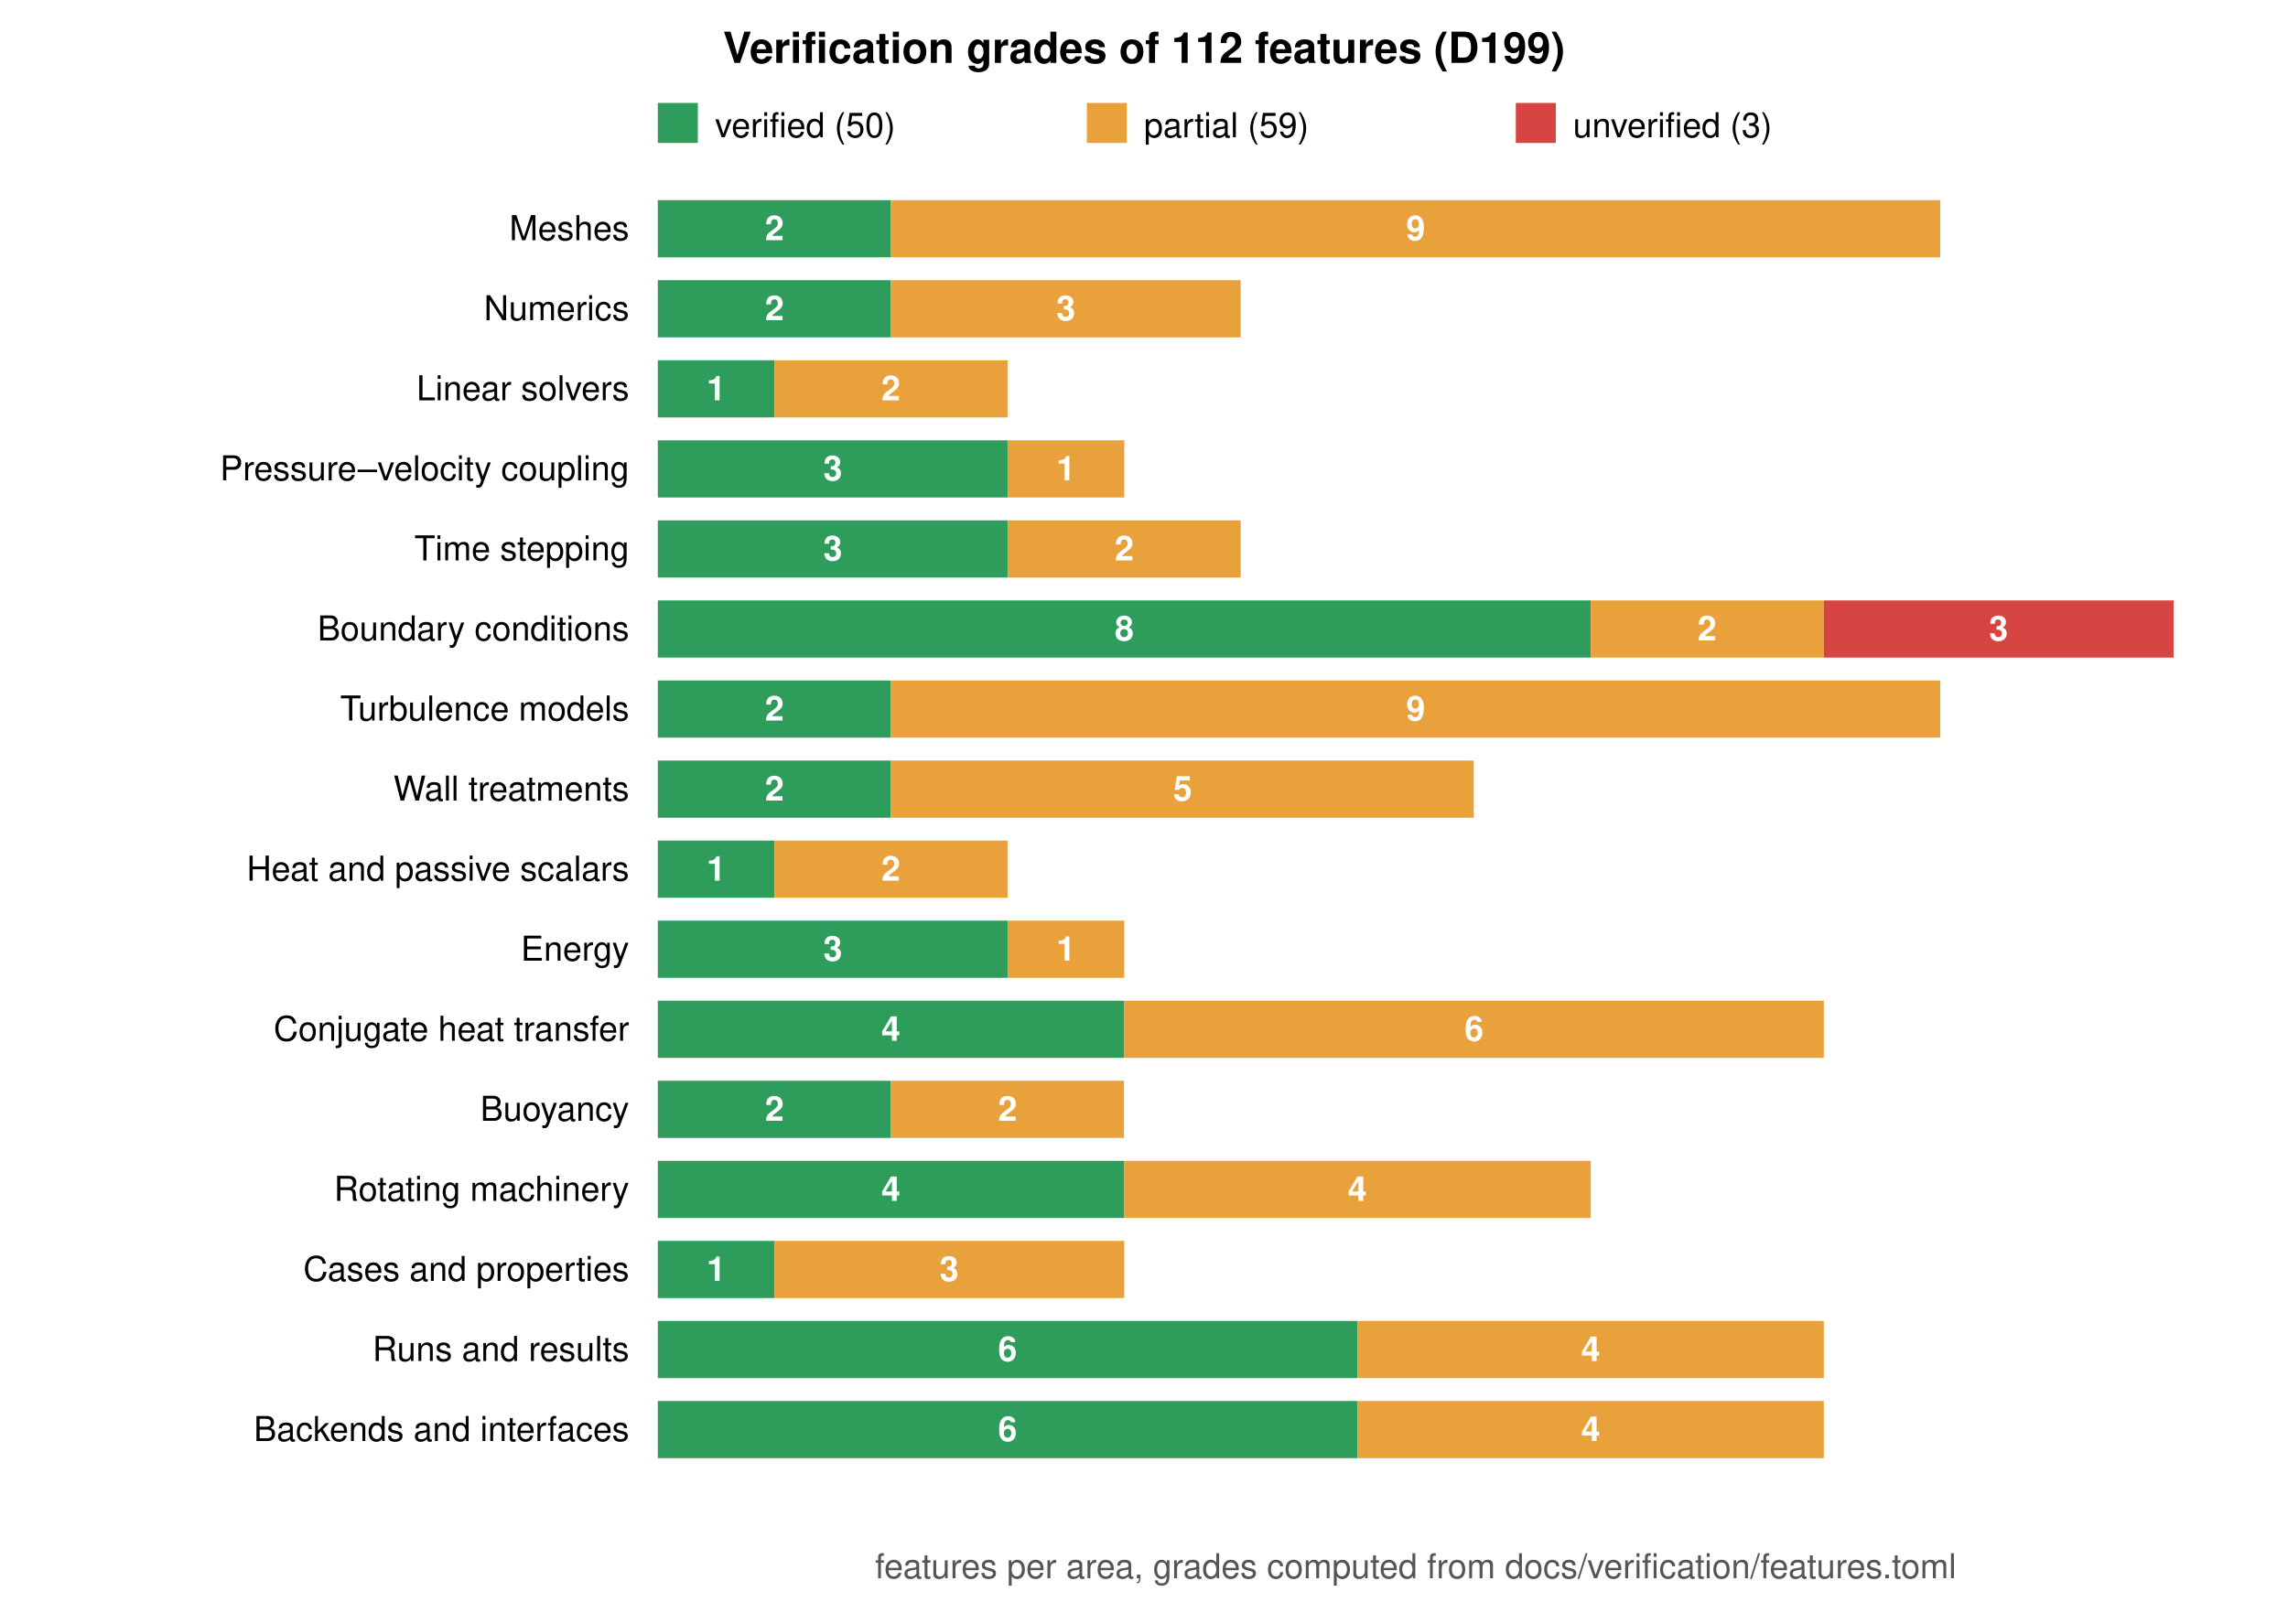
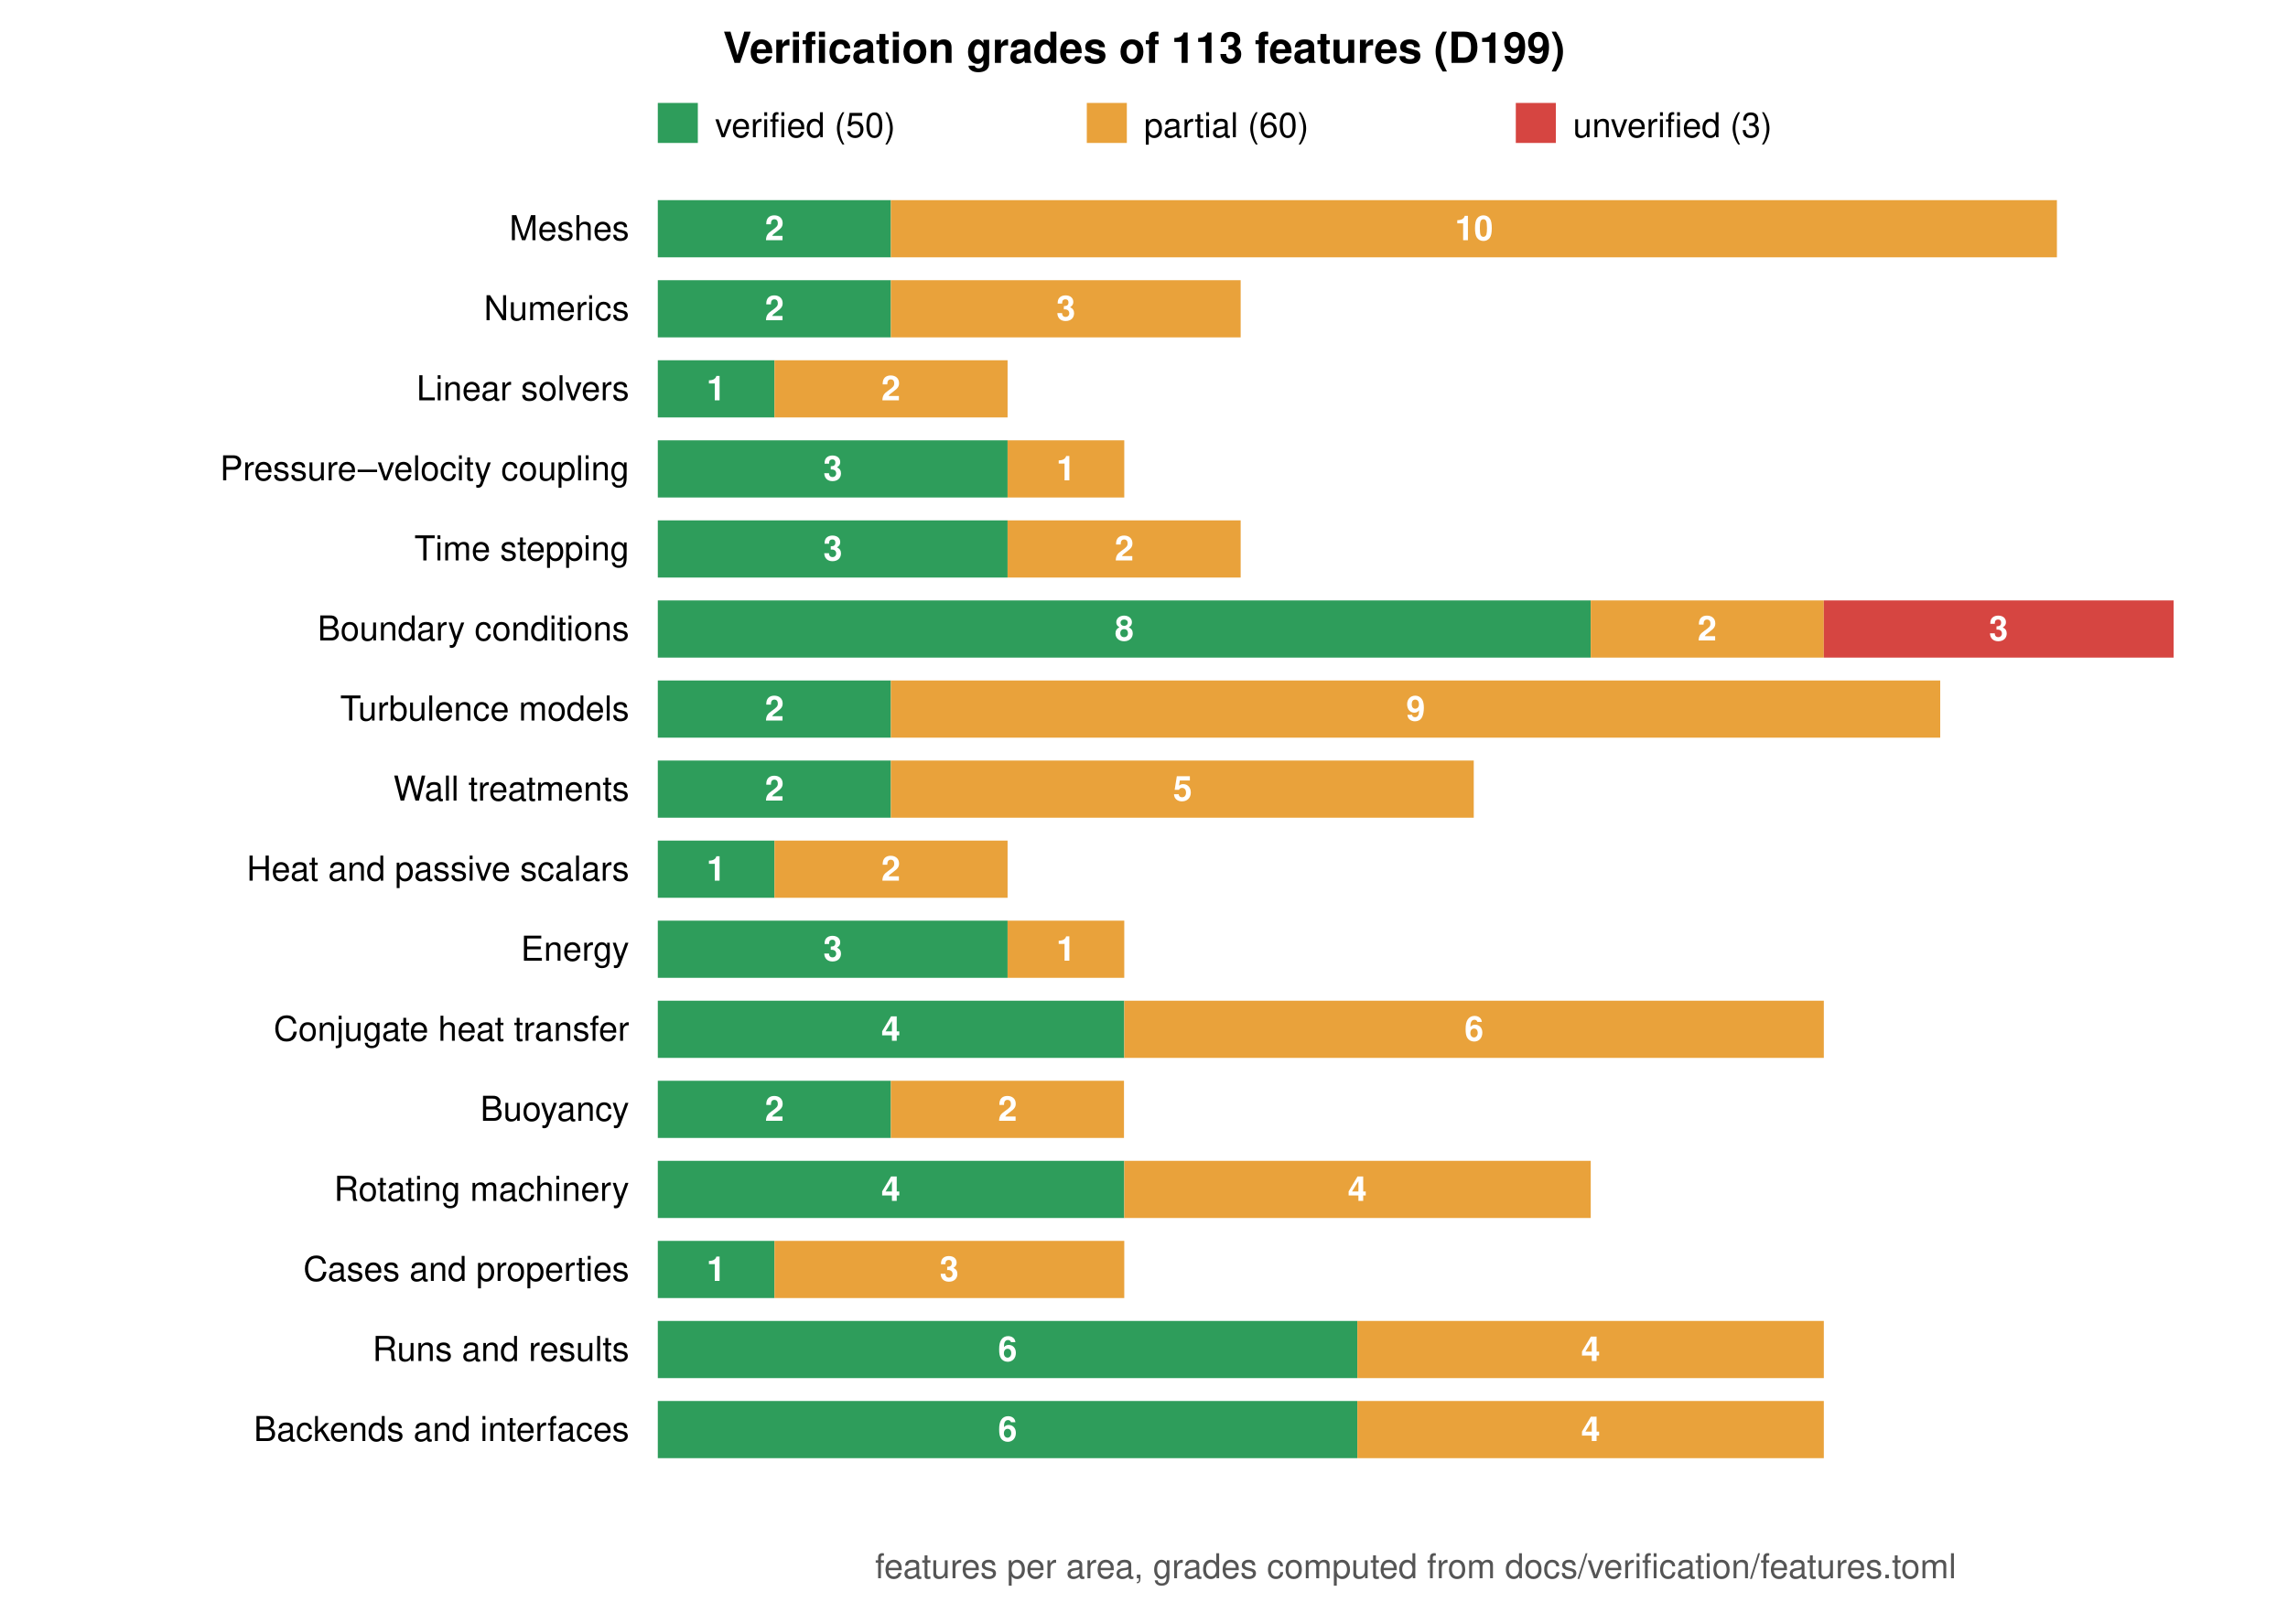
<svg xmlns="http://www.w3.org/2000/svg" viewBox="0 0 800 568" width="800" height="568" font-family="Helvetica, Arial, sans-serif" font-size="12">
  <rect width="800" height="568" fill="white" />
-   <text x="400.0" y="22" text-anchor="middle" font-size="15" font-weight="bold">Verification grades of 112 features (D199)</text>
+   <text x="400.0" y="22" text-anchor="middle" font-size="15" font-weight="bold">Verification grades of 113 features (D199)</text>
  <rect x="230" y="36" width="14" height="14" fill="#2e9d5b" />
  <text x="250" y="48">verified (50)</text>
  <rect x="380" y="36" width="14" height="14" fill="#e9a23b" />
-   <text x="400" y="48">partial (59)</text>
+   <text x="400" y="48">partial (60)</text>
  <rect x="530" y="36" width="14" height="14" fill="#d64541" />
  <text x="550" y="48">unverified (3)</text>
  <text x="220" y="84.0" text-anchor="end">Meshes</text>
  <rect x="230.0" y="70" width="81.5" height="20" fill="#2e9d5b" />
  <text x="270.8" y="84.0" text-anchor="middle" fill="white" font-weight="bold">2</text>
-   <rect x="311.5" y="70" width="366.9" height="20" fill="#e9a23b" />
-   <text x="495.0" y="84.0" text-anchor="middle" fill="white" font-weight="bold">9</text>
+   <rect x="311.5" y="70" width="407.7" height="20" fill="#e9a23b" />
+   <text x="515.4" y="84.0" text-anchor="middle" fill="white" font-weight="bold">10</text>
  <text x="220" y="112.0" text-anchor="end">Numerics</text>
  <rect x="230.0" y="98" width="81.5" height="20" fill="#2e9d5b" />
  <text x="270.8" y="112.0" text-anchor="middle" fill="white" font-weight="bold">2</text>
  <rect x="311.5" y="98" width="122.3" height="20" fill="#e9a23b" />
  <text x="372.7" y="112.0" text-anchor="middle" fill="white" font-weight="bold">3</text>
  <text x="220" y="140.0" text-anchor="end">Linear solvers</text>
  <rect x="230.0" y="126" width="40.8" height="20" fill="#2e9d5b" />
  <text x="250.4" y="140.0" text-anchor="middle" fill="white" font-weight="bold">1</text>
  <rect x="270.8" y="126" width="81.5" height="20" fill="#e9a23b" />
  <text x="311.5" y="140.0" text-anchor="middle" fill="white" font-weight="bold">2</text>
  <text x="220" y="168.0" text-anchor="end">Pressure–velocity coupling</text>
  <rect x="230.0" y="154" width="122.3" height="20" fill="#2e9d5b" />
  <text x="291.2" y="168.0" text-anchor="middle" fill="white" font-weight="bold">3</text>
  <rect x="352.3" y="154" width="40.8" height="20" fill="#e9a23b" />
  <text x="372.7" y="168.0" text-anchor="middle" fill="white" font-weight="bold">1</text>
  <text x="220" y="196.0" text-anchor="end">Time stepping</text>
  <rect x="230.0" y="182" width="122.3" height="20" fill="#2e9d5b" />
  <text x="291.2" y="196.0" text-anchor="middle" fill="white" font-weight="bold">3</text>
  <rect x="352.3" y="182" width="81.5" height="20" fill="#e9a23b" />
  <text x="393.1" y="196.0" text-anchor="middle" fill="white" font-weight="bold">2</text>
  <text x="220" y="224.0" text-anchor="end">Boundary conditions</text>
  <rect x="230.0" y="210" width="326.2" height="20" fill="#2e9d5b" />
  <text x="393.1" y="224.0" text-anchor="middle" fill="white" font-weight="bold">8</text>
  <rect x="556.2" y="210" width="81.5" height="20" fill="#e9a23b" />
  <text x="596.9" y="224.0" text-anchor="middle" fill="white" font-weight="bold">2</text>
  <rect x="637.7" y="210" width="122.3" height="20" fill="#d64541" />
  <text x="698.8" y="224.0" text-anchor="middle" fill="white" font-weight="bold">3</text>
  <text x="220" y="252.0" text-anchor="end">Turbulence models</text>
  <rect x="230.0" y="238" width="81.5" height="20" fill="#2e9d5b" />
  <text x="270.8" y="252.0" text-anchor="middle" fill="white" font-weight="bold">2</text>
  <rect x="311.5" y="238" width="366.9" height="20" fill="#e9a23b" />
  <text x="495.0" y="252.0" text-anchor="middle" fill="white" font-weight="bold">9</text>
  <text x="220" y="280.0" text-anchor="end">Wall treatments</text>
  <rect x="230.0" y="266" width="81.5" height="20" fill="#2e9d5b" />
  <text x="270.8" y="280.0" text-anchor="middle" fill="white" font-weight="bold">2</text>
  <rect x="311.5" y="266" width="203.8" height="20" fill="#e9a23b" />
  <text x="413.5" y="280.0" text-anchor="middle" fill="white" font-weight="bold">5</text>
  <text x="220" y="308.0" text-anchor="end">Heat and passive scalars</text>
  <rect x="230.0" y="294" width="40.8" height="20" fill="#2e9d5b" />
  <text x="250.4" y="308.0" text-anchor="middle" fill="white" font-weight="bold">1</text>
  <rect x="270.8" y="294" width="81.5" height="20" fill="#e9a23b" />
  <text x="311.5" y="308.0" text-anchor="middle" fill="white" font-weight="bold">2</text>
  <text x="220" y="336.0" text-anchor="end">Energy</text>
  <rect x="230.0" y="322" width="122.3" height="20" fill="#2e9d5b" />
  <text x="291.2" y="336.0" text-anchor="middle" fill="white" font-weight="bold">3</text>
  <rect x="352.3" y="322" width="40.8" height="20" fill="#e9a23b" />
  <text x="372.7" y="336.0" text-anchor="middle" fill="white" font-weight="bold">1</text>
  <text x="220" y="364.0" text-anchor="end">Conjugate heat transfer</text>
  <rect x="230.0" y="350" width="163.1" height="20" fill="#2e9d5b" />
  <text x="311.5" y="364.0" text-anchor="middle" fill="white" font-weight="bold">4</text>
  <rect x="393.1" y="350" width="244.6" height="20" fill="#e9a23b" />
  <text x="515.4" y="364.0" text-anchor="middle" fill="white" font-weight="bold">6</text>
  <text x="220" y="392.0" text-anchor="end">Buoyancy</text>
  <rect x="230.0" y="378" width="81.5" height="20" fill="#2e9d5b" />
  <text x="270.8" y="392.0" text-anchor="middle" fill="white" font-weight="bold">2</text>
  <rect x="311.5" y="378" width="81.5" height="20" fill="#e9a23b" />
  <text x="352.3" y="392.0" text-anchor="middle" fill="white" font-weight="bold">2</text>
  <text x="220" y="420.0" text-anchor="end">Rotating machinery</text>
  <rect x="230.0" y="406" width="163.1" height="20" fill="#2e9d5b" />
  <text x="311.5" y="420.0" text-anchor="middle" fill="white" font-weight="bold">4</text>
  <rect x="393.1" y="406" width="163.1" height="20" fill="#e9a23b" />
  <text x="474.6" y="420.0" text-anchor="middle" fill="white" font-weight="bold">4</text>
  <text x="220" y="448.0" text-anchor="end">Cases and properties</text>
  <rect x="230.0" y="434" width="40.8" height="20" fill="#2e9d5b" />
  <text x="250.4" y="448.0" text-anchor="middle" fill="white" font-weight="bold">1</text>
  <rect x="270.8" y="434" width="122.3" height="20" fill="#e9a23b" />
  <text x="331.9" y="448.0" text-anchor="middle" fill="white" font-weight="bold">3</text>
  <text x="220" y="476.0" text-anchor="end">Runs and results</text>
  <rect x="230.0" y="462" width="244.6" height="20" fill="#2e9d5b" />
  <text x="352.3" y="476.0" text-anchor="middle" fill="white" font-weight="bold">6</text>
  <rect x="474.6" y="462" width="163.1" height="20" fill="#e9a23b" />
  <text x="556.2" y="476.0" text-anchor="middle" fill="white" font-weight="bold">4</text>
  <text x="220" y="504.0" text-anchor="end">Backends and interfaces</text>
  <rect x="230.0" y="490" width="244.6" height="20" fill="#2e9d5b" />
  <text x="352.3" y="504.0" text-anchor="middle" fill="white" font-weight="bold">6</text>
  <rect x="474.6" y="490" width="163.1" height="20" fill="#e9a23b" />
  <text x="556.2" y="504.0" text-anchor="middle" fill="white" font-weight="bold">4</text>
  <text x="495.0" y="552" text-anchor="middle" fill="#555">features per area, grades computed from docs/verification/features.toml</text>
</svg>
